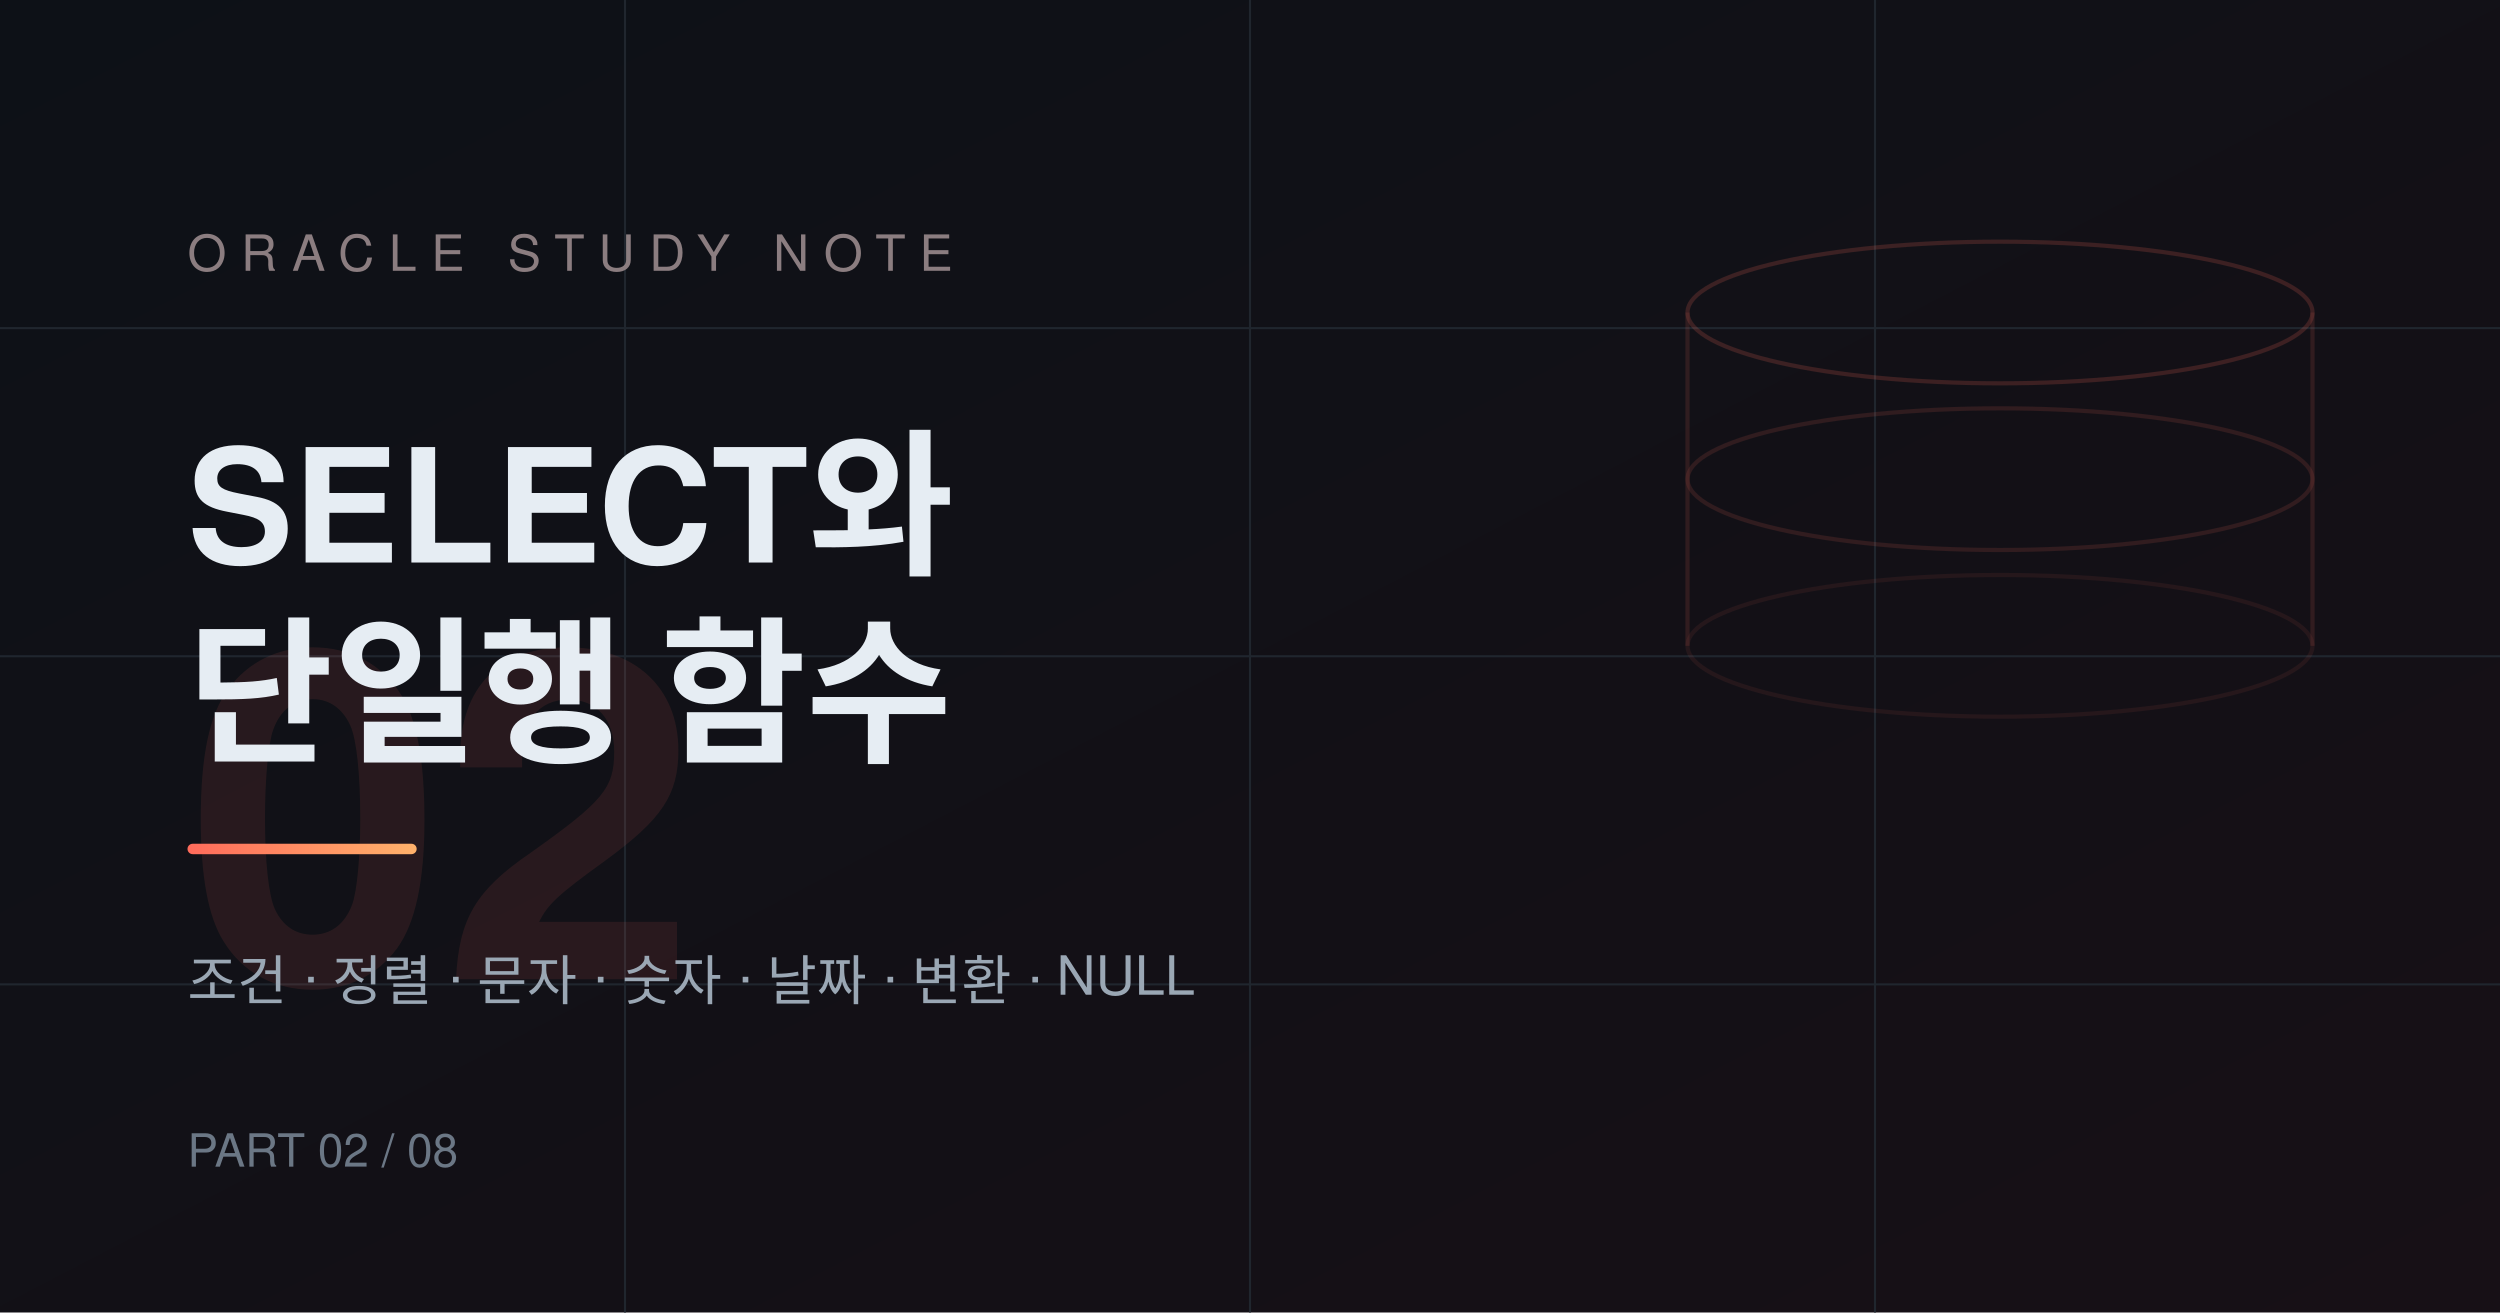
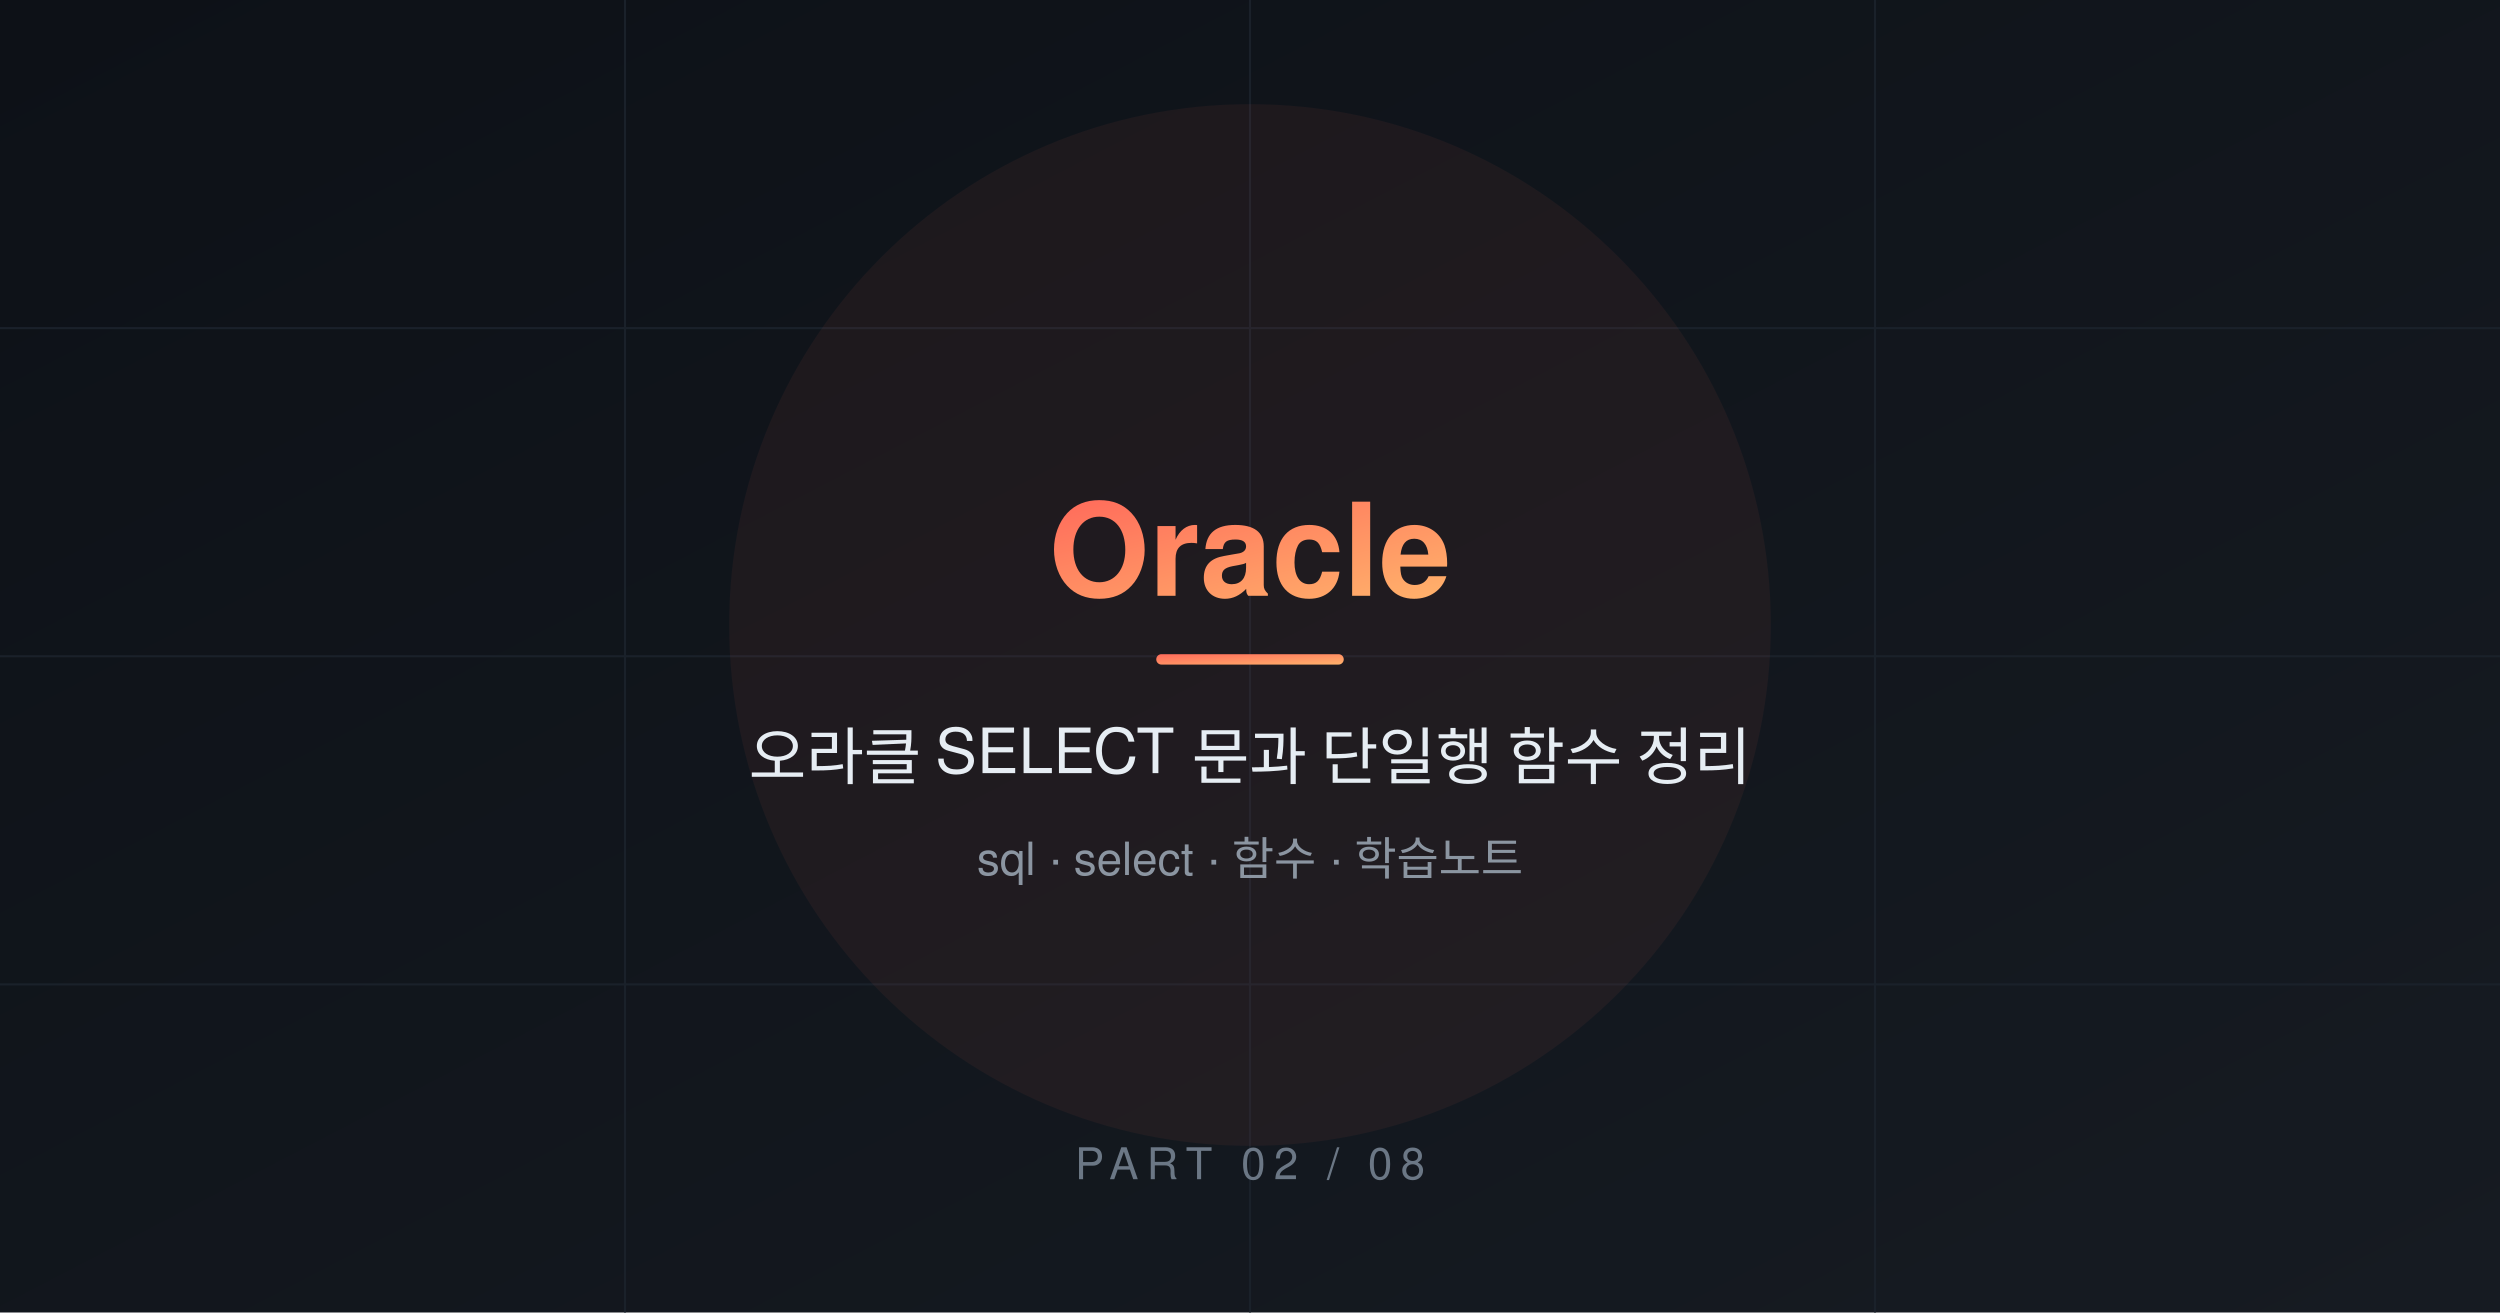
<svg xmlns="http://www.w3.org/2000/svg" viewBox="0 0 1200 630" width="1200" height="630">
  <defs>
    <linearGradient id="bg" x1="0" y1="0" x2="1" y2="1">
      <stop offset="0%" stop-color="#0d1117" />
-       <stop offset="100%" stop-color="#171016" />
+       <stop offset="100%" stop-color="#161b22" />
    </linearGradient>
-     <linearGradient id="accent" x1="0" y1="0" x2="1" y2="0">
+     <linearGradient id="accent" x1="0" y1="0" x2="1" y2="1">
      <stop offset="0%" stop-color="#ff6b5b" />
      <stop offset="100%" stop-color="#ffb26b" />
    </linearGradient>
  </defs>
  <rect width="1200" height="630" fill="url(#bg)" />
-   <g stroke="#20262e" stroke-width="1">
+   <g stroke="#1a212a" stroke-width="1">
    <path d="M0 157.5H1200M0 315H1200M0 472.5H1200M300 0V630M600 0V630M900 0V630" />
  </g>
-   <g opacity="0.5">
-     <ellipse cx="960" cy="150" rx="150" ry="34" fill="none" stroke="#ff6b5b" stroke-width="2" opacity="0.35" />
-     <ellipse cx="960" cy="230" rx="150" ry="34" fill="none" stroke="#ff6b5b" stroke-width="2" opacity="0.25" />
-     <ellipse cx="960" cy="310" rx="150" ry="34" fill="none" stroke="#ff6b5b" stroke-width="2" opacity="0.15" />
-     <path d="M810 150V310M1110 150V310" stroke="#ff6b5b" stroke-width="2" opacity="0.25" />
-   </g>
-   <text x="90" y="130" font-family="'Helvetica Neue', Helvetica, Arial, 'Apple SD Gothic Neo', 'Malgun Gothic', sans-serif" font-size="24" fill="#8b7d80" letter-spacing="7">ORACLE STUDY NOTE</text>
-   <text x="90" y="470" font-family="'Helvetica Neue', Helvetica, Arial, 'Apple SD Gothic Neo', 'Malgun Gothic', sans-serif" font-size="220" font-weight="bold" fill="#ff6b5b" opacity="0.10">02</text>
-   <g font-family="'Helvetica Neue', Helvetica, Arial, 'Apple SD Gothic Neo', 'Malgun Gothic', sans-serif" font-size="76" font-weight="bold" fill="#e6edf3">
-     <text x="90" y="270">SELECT와</text>
-     <text x="90" y="360">단일행 함수</text>
-   </g>
-   <rect x="90" y="405" width="110" height="5" rx="2.5" fill="url(#accent)" />
-   <text x="90" y="480" font-family="'Helvetica Neue', Helvetica, Arial, 'Apple SD Gothic Neo', 'Malgun Gothic', sans-serif" font-size="26" fill="#9aa7b4">조건 · 정렬 · 문자 · 숫자 · 날짜 · 변환 · NULL</text>
-   <text x="90" y="560" font-family="'Helvetica Neue', Helvetica, Arial, 'Apple SD Gothic Neo', 'Malgun Gothic', sans-serif" font-size="22" fill="#6b7785">PART 02 / 08</text>
+   <circle cx="600" cy="300" r="250" fill="#ff6b5b" opacity="0.06" />
+   <text x="600" y="286" text-anchor="middle" font-family="'Helvetica Neue', Helvetica, Arial, 'Apple SD Gothic Neo', 'Malgun Gothic', sans-serif" font-size="62" font-weight="bold" fill="url(#accent)">Oracle</text>
+   <rect x="555" y="314" width="90" height="5" rx="2.5" fill="url(#accent)" />
+   <text x="600" y="374" text-anchor="middle" font-family="'Helvetica Neue', Helvetica, Arial, 'Apple SD Gothic Neo', 'Malgun Gothic', sans-serif" font-size="30" fill="#e6edf3">오라클 SELECT 문과 단일행 함수 정리</text>
+   <text x="600" y="420" text-anchor="middle" font-family="'Helvetica Neue', Helvetica, Arial, 'Apple SD Gothic Neo', 'Malgun Gothic', sans-serif" font-size="22" fill="#8b95a1">sql · select · 함수 · 학습노트</text>
+   <text x="600" y="566" text-anchor="middle" font-family="'Helvetica Neue', Helvetica, Arial, 'Apple SD Gothic Neo', 'Malgun Gothic', sans-serif" font-size="21" fill="#6b7785" letter-spacing="4">PART 02 / 08</text>
</svg>
